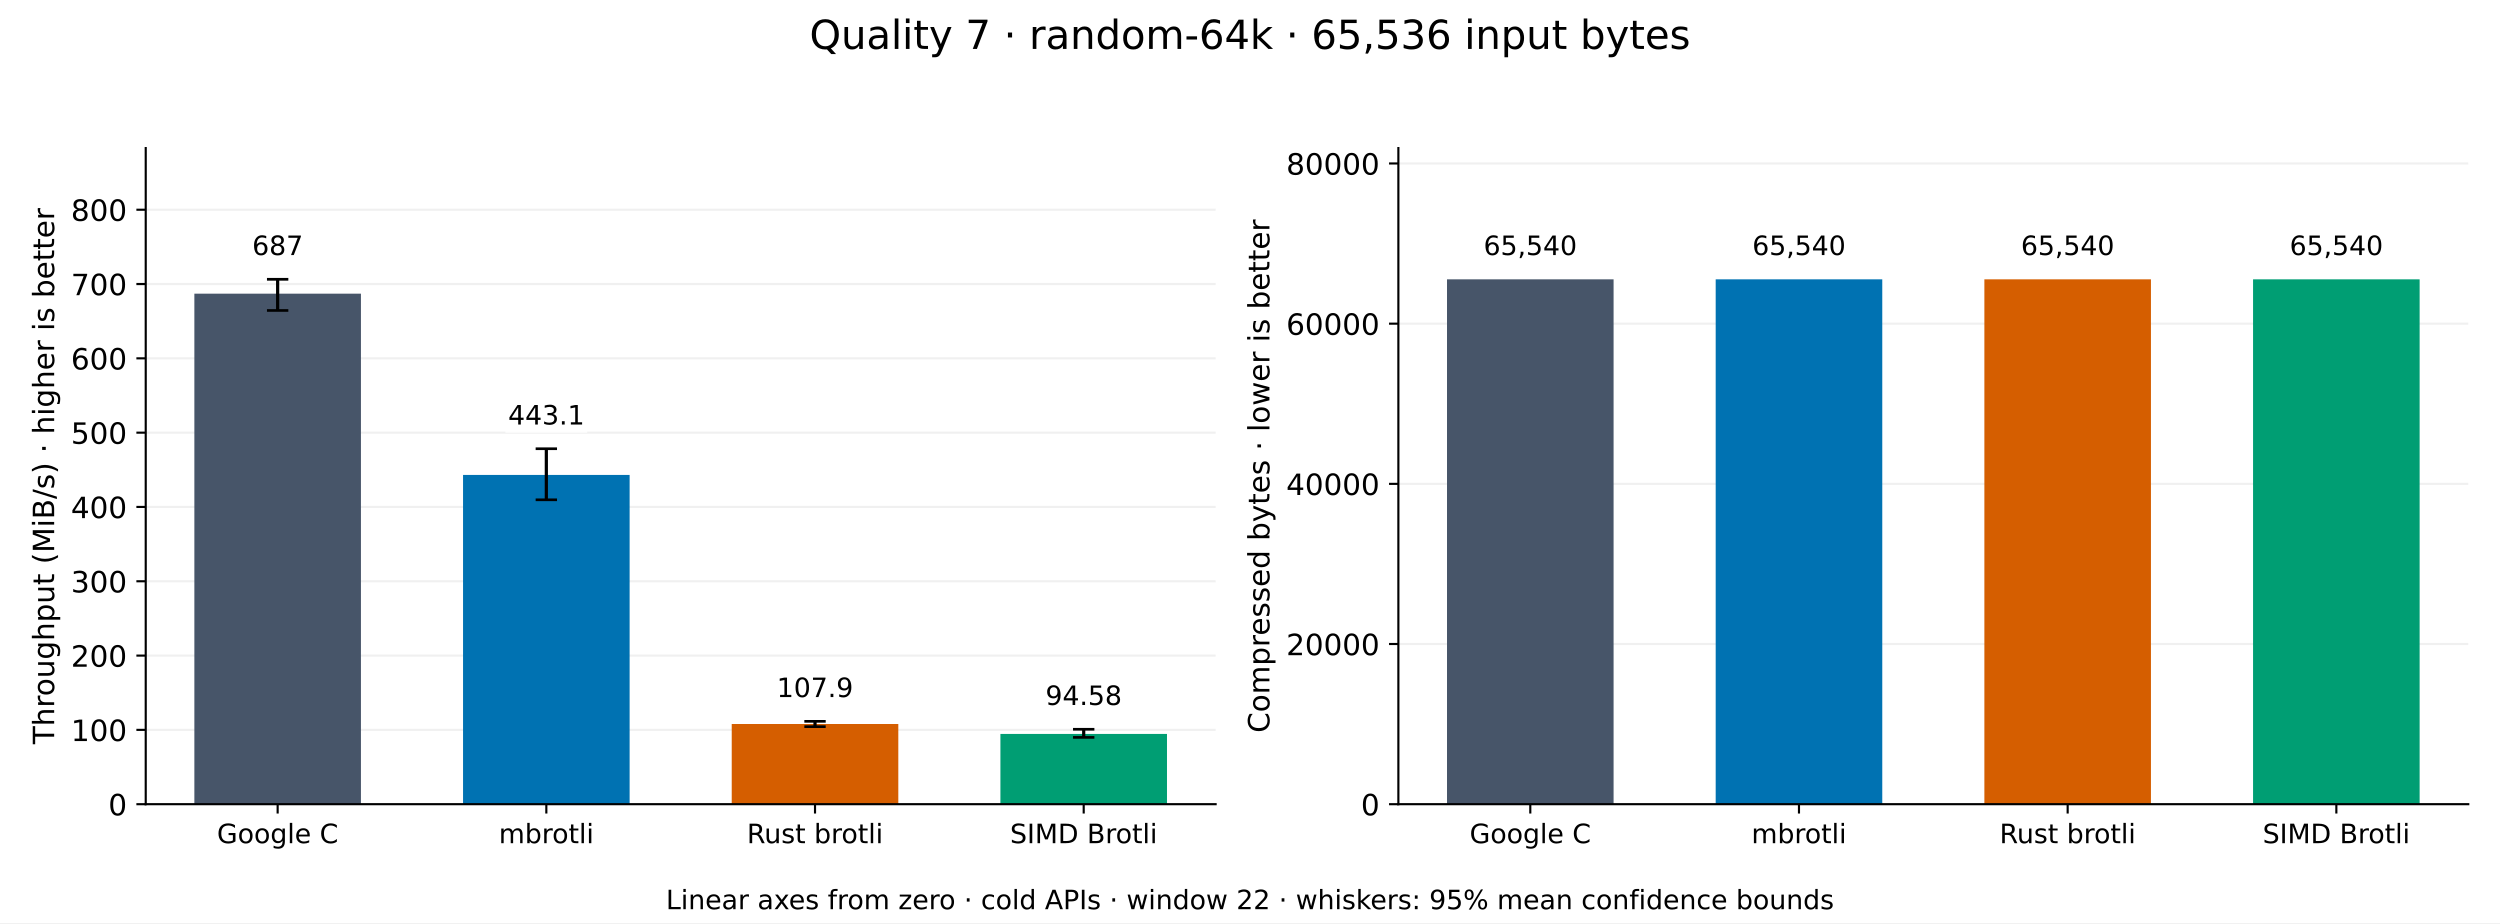
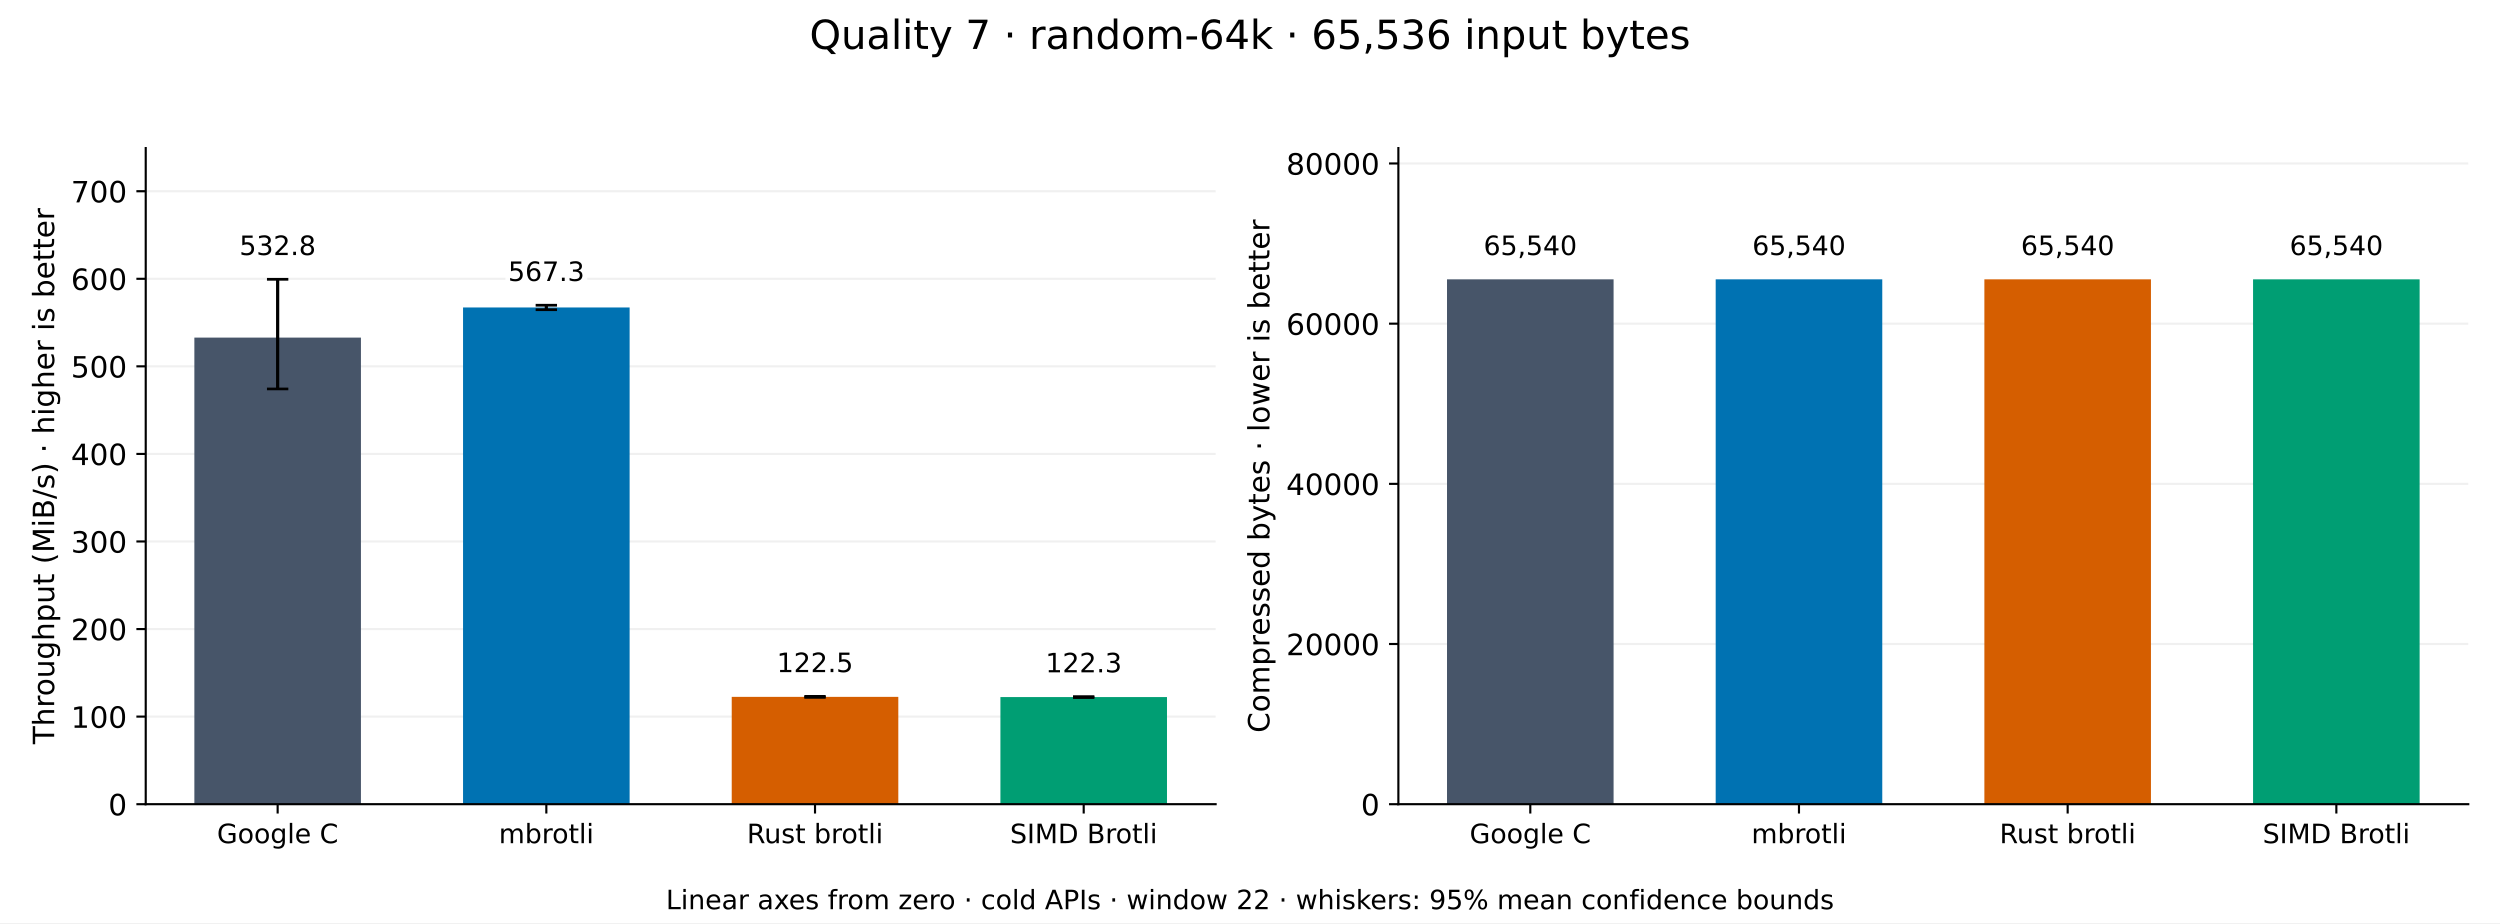
<svg xmlns="http://www.w3.org/2000/svg" xmlns:xlink="http://www.w3.org/1999/xlink" width="936pt" height="345.6pt" viewBox="0 0 936 345.6" version="1.1">
  <defs>
    <style type="text/css">*{stroke-linejoin: round; stroke-linecap: butt}</style>
  </defs>
  <g id="figure_1">
    <g id="patch_1">
      <path d="M 0 345.6 L 936 345.6 L 936 0 L 0 0 z " style="fill: #ffffff" />
    </g>
    <g id="axes_1">
      <g id="patch_2">
        <path d="M 54.56 301.088 L 455.13 301.088 L 455.13 55.44 L 54.56 55.44 z " style="fill: #ffffff" />
      </g>
      <g id="matplotlib.axis_1">
        <g id="xtick_1">
          <g id="line2d_1">
            <defs>
              <path id="m3d63aaa0ea" d="M 0 0 L 0 3.5 " style="stroke: #000000; stroke-width: 0.8" />
            </defs>
            <g>
              <use xlink:href="#m3d63aaa0ea" x="103.952" y="301.088" style="stroke: #000000; stroke-width: 0.8" />
            </g>
          </g>
          <g id="text_1">
            <text style="font-size: 10px; font-family: 'DejaVu Sans', 'Bitstream Vera Sans', 'Computer Modern Sans Serif', 'Lucida Grande', 'Verdana', 'Geneva', 'Lucid', 'Arial', 'Helvetica', 'Avant Garde', sans-serif; text-anchor: middle" x="103.952" y="315.686" transform="rotate(-0 103.9522 315.6864)">Google C</text>
          </g>
        </g>
        <g id="xtick_2">
          <g id="line2d_2">
            <g>
              <use xlink:href="#m3d63aaa0ea" x="204.547" y="301.088" style="stroke: #000000; stroke-width: 0.8" />
            </g>
          </g>
          <g id="text_2">
            <text style="font-size: 10px; font-family: 'DejaVu Sans', 'Bitstream Vera Sans', 'Computer Modern Sans Serif', 'Lucida Grande', 'Verdana', 'Geneva', 'Lucid', 'Arial', 'Helvetica', 'Avant Garde', sans-serif; text-anchor: middle" x="204.547" y="315.686" transform="rotate(-0 204.5474 315.6864)">mbrotli</text>
          </g>
        </g>
        <g id="xtick_3">
          <g id="line2d_3">
            <g>
              <use xlink:href="#m3d63aaa0ea" x="305.143" y="301.088" style="stroke: #000000; stroke-width: 0.8" />
            </g>
          </g>
          <g id="text_3">
            <text style="font-size: 10px; font-family: 'DejaVu Sans', 'Bitstream Vera Sans', 'Computer Modern Sans Serif', 'Lucida Grande', 'Verdana', 'Geneva', 'Lucid', 'Arial', 'Helvetica', 'Avant Garde', sans-serif; text-anchor: middle" x="305.143" y="315.686" transform="rotate(-0 305.1426 315.6864)">Rust brotli</text>
          </g>
        </g>
        <g id="xtick_4">
          <g id="line2d_4">
            <g>
              <use xlink:href="#m3d63aaa0ea" x="405.738" y="301.088" style="stroke: #000000; stroke-width: 0.8" />
            </g>
          </g>
          <g id="text_4">
            <text style="font-size: 10px; font-family: 'DejaVu Sans', 'Bitstream Vera Sans', 'Computer Modern Sans Serif', 'Lucida Grande', 'Verdana', 'Geneva', 'Lucid', 'Arial', 'Helvetica', 'Avant Garde', sans-serif; text-anchor: middle" x="405.738" y="315.686" transform="rotate(-0 405.7378 315.6864)">SIMD Brotli</text>
          </g>
        </g>
      </g>
      <g id="matplotlib.axis_2">
        <g id="ytick_1">
          <g id="line2d_5">
            <path d="M 54.56 301.088 L 455.13 301.088 " clip-path="url(#pb9456fbabf)" style="fill: none; stroke: #b0b0b0; stroke-opacity: 0.18; stroke-width: 0.8; stroke-linecap: square" />
          </g>
          <g id="line2d_6">
            <defs>
              <path id="mb6c034703b" d="M 0 0 L -3.5 0 " style="stroke: #000000; stroke-width: 0.8" />
            </defs>
            <g>
              <use xlink:href="#mb6c034703b" x="54.56" y="301.088" style="stroke: #000000; stroke-width: 0.8" />
            </g>
          </g>
          <g id="text_5">
            <text style="font-size: 11px; font-family: 'DejaVu Sans', 'Bitstream Vera Sans', 'Computer Modern Sans Serif', 'Lucida Grande', 'Verdana', 'Geneva', 'Lucid', 'Arial', 'Helvetica', 'Avant Garde', sans-serif; text-anchor: end" x="47.56" y="305.267" transform="rotate(-0 47.56 305.2671)">0</text>
          </g>
        </g>
        <g id="ytick_2">
          <g id="line2d_7">
-             <path d="M 54.56 273.267 L 455.13 273.267 " clip-path="url(#pb9456fbabf)" style="fill: none; stroke: #b0b0b0; stroke-opacity: 0.18; stroke-width: 0.8; stroke-linecap: square" />
+             <path d="M 54.56 268.303 L 455.13 268.303 " clip-path="url(#pb9456fbabf)" style="fill: none; stroke: #b0b0b0; stroke-opacity: 0.18; stroke-width: 0.8; stroke-linecap: square" />
          </g>
          <g id="line2d_8">
            <g>
-               <use xlink:href="#mb6c034703b" x="54.56" y="273.267" style="stroke: #000000; stroke-width: 0.8" />
+               <use xlink:href="#mb6c034703b" x="54.56" y="268.303" style="stroke: #000000; stroke-width: 0.8" />
            </g>
          </g>
          <g id="text_6">
-             <text style="font-size: 11px; font-family: 'DejaVu Sans', 'Bitstream Vera Sans', 'Computer Modern Sans Serif', 'Lucida Grande', 'Verdana', 'Geneva', 'Lucid', 'Arial', 'Helvetica', 'Avant Garde', sans-serif; text-anchor: end" x="47.56" y="277.446" transform="rotate(-0 47.56 277.4461)">100</text>
+             <text style="font-size: 11px; font-family: 'DejaVu Sans', 'Bitstream Vera Sans', 'Computer Modern Sans Serif', 'Lucida Grande', 'Verdana', 'Geneva', 'Lucid', 'Arial', 'Helvetica', 'Avant Garde', sans-serif; text-anchor: end" x="47.56" y="272.483" transform="rotate(-0 47.56 272.4826)">100</text>
          </g>
        </g>
        <g id="ytick_3">
          <g id="line2d_9">
-             <path d="M 54.56 245.446 L 455.13 245.446 " clip-path="url(#pb9456fbabf)" style="fill: none; stroke: #b0b0b0; stroke-opacity: 0.18; stroke-width: 0.8; stroke-linecap: square" />
+             <path d="M 54.56 235.519 L 455.13 235.519 " clip-path="url(#pb9456fbabf)" style="fill: none; stroke: #b0b0b0; stroke-opacity: 0.18; stroke-width: 0.8; stroke-linecap: square" />
          </g>
          <g id="line2d_10">
            <g>
-               <use xlink:href="#mb6c034703b" x="54.56" y="245.446" style="stroke: #000000; stroke-width: 0.8" />
+               <use xlink:href="#mb6c034703b" x="54.56" y="235.519" style="stroke: #000000; stroke-width: 0.8" />
            </g>
          </g>
          <g id="text_7">
-             <text style="font-size: 11px; font-family: 'DejaVu Sans', 'Bitstream Vera Sans', 'Computer Modern Sans Serif', 'Lucida Grande', 'Verdana', 'Geneva', 'Lucid', 'Arial', 'Helvetica', 'Avant Garde', sans-serif; text-anchor: end" x="47.56" y="249.625" transform="rotate(-0 47.56 249.6251)">200</text>
+             <text style="font-size: 11px; font-family: 'DejaVu Sans', 'Bitstream Vera Sans', 'Computer Modern Sans Serif', 'Lucida Grande', 'Verdana', 'Geneva', 'Lucid', 'Arial', 'Helvetica', 'Avant Garde', sans-serif; text-anchor: end" x="47.56" y="239.698" transform="rotate(-0 47.56 239.698)">200</text>
          </g>
        </g>
        <g id="ytick_4">
          <g id="line2d_11">
-             <path d="M 54.56 217.625 L 455.13 217.625 " clip-path="url(#pb9456fbabf)" style="fill: none; stroke: #b0b0b0; stroke-opacity: 0.18; stroke-width: 0.8; stroke-linecap: square" />
+             <path d="M 54.56 202.734 L 455.13 202.734 " clip-path="url(#pb9456fbabf)" style="fill: none; stroke: #b0b0b0; stroke-opacity: 0.18; stroke-width: 0.8; stroke-linecap: square" />
          </g>
          <g id="line2d_12">
            <g>
-               <use xlink:href="#mb6c034703b" x="54.56" y="217.625" style="stroke: #000000; stroke-width: 0.8" />
+               <use xlink:href="#mb6c034703b" x="54.56" y="202.734" style="stroke: #000000; stroke-width: 0.8" />
            </g>
          </g>
          <g id="text_8">
-             <text style="font-size: 11px; font-family: 'DejaVu Sans', 'Bitstream Vera Sans', 'Computer Modern Sans Serif', 'Lucida Grande', 'Verdana', 'Geneva', 'Lucid', 'Arial', 'Helvetica', 'Avant Garde', sans-serif; text-anchor: end" x="47.56" y="221.804" transform="rotate(-0 47.56 221.8041)">300</text>
+             <text style="font-size: 11px; font-family: 'DejaVu Sans', 'Bitstream Vera Sans', 'Computer Modern Sans Serif', 'Lucida Grande', 'Verdana', 'Geneva', 'Lucid', 'Arial', 'Helvetica', 'Avant Garde', sans-serif; text-anchor: end" x="47.56" y="206.913" transform="rotate(-0 47.56 206.9135)">300</text>
          </g>
        </g>
        <g id="ytick_5">
          <g id="line2d_13">
-             <path d="M 54.56 189.804 L 455.13 189.804 " clip-path="url(#pb9456fbabf)" style="fill: none; stroke: #b0b0b0; stroke-opacity: 0.18; stroke-width: 0.8; stroke-linecap: square" />
+             <path d="M 54.56 169.95 L 455.13 169.95 " clip-path="url(#pb9456fbabf)" style="fill: none; stroke: #b0b0b0; stroke-opacity: 0.18; stroke-width: 0.8; stroke-linecap: square" />
          </g>
          <g id="line2d_14">
            <g>
-               <use xlink:href="#mb6c034703b" x="54.56" y="189.804" style="stroke: #000000; stroke-width: 0.8" />
+               <use xlink:href="#mb6c034703b" x="54.56" y="169.95" style="stroke: #000000; stroke-width: 0.8" />
            </g>
          </g>
          <g id="text_9">
-             <text style="font-size: 11px; font-family: 'DejaVu Sans', 'Bitstream Vera Sans', 'Computer Modern Sans Serif', 'Lucida Grande', 'Verdana', 'Geneva', 'Lucid', 'Arial', 'Helvetica', 'Avant Garde', sans-serif; text-anchor: end" x="47.56" y="193.983" transform="rotate(-0 47.56 193.9831)">400</text>
+             <text style="font-size: 11px; font-family: 'DejaVu Sans', 'Bitstream Vera Sans', 'Computer Modern Sans Serif', 'Lucida Grande', 'Verdana', 'Geneva', 'Lucid', 'Arial', 'Helvetica', 'Avant Garde', sans-serif; text-anchor: end" x="47.56" y="174.129" transform="rotate(-0 47.56 174.1289)">400</text>
          </g>
        </g>
        <g id="ytick_6">
          <g id="line2d_15">
-             <path d="M 54.56 161.983 L 455.13 161.983 " clip-path="url(#pb9456fbabf)" style="fill: none; stroke: #b0b0b0; stroke-opacity: 0.18; stroke-width: 0.8; stroke-linecap: square" />
+             <path d="M 54.56 137.165 L 455.13 137.165 " clip-path="url(#pb9456fbabf)" style="fill: none; stroke: #b0b0b0; stroke-opacity: 0.18; stroke-width: 0.8; stroke-linecap: square" />
          </g>
          <g id="line2d_16">
            <g>
-               <use xlink:href="#mb6c034703b" x="54.56" y="161.983" style="stroke: #000000; stroke-width: 0.8" />
+               <use xlink:href="#mb6c034703b" x="54.56" y="137.165" style="stroke: #000000; stroke-width: 0.8" />
            </g>
          </g>
          <g id="text_10">
-             <text style="font-size: 11px; font-family: 'DejaVu Sans', 'Bitstream Vera Sans', 'Computer Modern Sans Serif', 'Lucida Grande', 'Verdana', 'Geneva', 'Lucid', 'Arial', 'Helvetica', 'Avant Garde', sans-serif; text-anchor: end" x="47.56" y="166.162" transform="rotate(-0 47.56 166.1621)">500</text>
+             <text style="font-size: 11px; font-family: 'DejaVu Sans', 'Bitstream Vera Sans', 'Computer Modern Sans Serif', 'Lucida Grande', 'Verdana', 'Geneva', 'Lucid', 'Arial', 'Helvetica', 'Avant Garde', sans-serif; text-anchor: end" x="47.56" y="141.344" transform="rotate(-0 47.56 141.3443)">500</text>
          </g>
        </g>
        <g id="ytick_7">
          <g id="line2d_17">
-             <path d="M 54.56 134.162 L 455.13 134.162 " clip-path="url(#pb9456fbabf)" style="fill: none; stroke: #b0b0b0; stroke-opacity: 0.18; stroke-width: 0.8; stroke-linecap: square" />
+             <path d="M 54.56 104.381 L 455.13 104.381 " clip-path="url(#pb9456fbabf)" style="fill: none; stroke: #b0b0b0; stroke-opacity: 0.18; stroke-width: 0.8; stroke-linecap: square" />
          </g>
          <g id="line2d_18">
            <g>
-               <use xlink:href="#mb6c034703b" x="54.56" y="134.162" style="stroke: #000000; stroke-width: 0.8" />
+               <use xlink:href="#mb6c034703b" x="54.56" y="104.381" style="stroke: #000000; stroke-width: 0.8" />
            </g>
          </g>
          <g id="text_11">
-             <text style="font-size: 11px; font-family: 'DejaVu Sans', 'Bitstream Vera Sans', 'Computer Modern Sans Serif', 'Lucida Grande', 'Verdana', 'Geneva', 'Lucid', 'Arial', 'Helvetica', 'Avant Garde', sans-serif; text-anchor: end" x="47.56" y="138.341" transform="rotate(-0 47.56 138.3411)">600</text>
+             <text style="font-size: 11px; font-family: 'DejaVu Sans', 'Bitstream Vera Sans', 'Computer Modern Sans Serif', 'Lucida Grande', 'Verdana', 'Geneva', 'Lucid', 'Arial', 'Helvetica', 'Avant Garde', sans-serif; text-anchor: end" x="47.56" y="108.56" transform="rotate(-0 47.56 108.5598)">600</text>
          </g>
        </g>
        <g id="ytick_8">
          <g id="line2d_19">
-             <path d="M 54.56 106.341 L 455.13 106.341 " clip-path="url(#pb9456fbabf)" style="fill: none; stroke: #b0b0b0; stroke-opacity: 0.18; stroke-width: 0.8; stroke-linecap: square" />
+             <path d="M 54.56 71.596 L 455.13 71.596 " clip-path="url(#pb9456fbabf)" style="fill: none; stroke: #b0b0b0; stroke-opacity: 0.18; stroke-width: 0.8; stroke-linecap: square" />
          </g>
          <g id="line2d_20">
            <g>
-               <use xlink:href="#mb6c034703b" x="54.56" y="106.341" style="stroke: #000000; stroke-width: 0.8" />
+               <use xlink:href="#mb6c034703b" x="54.56" y="71.596" style="stroke: #000000; stroke-width: 0.8" />
            </g>
          </g>
          <g id="text_12">
-             <text style="font-size: 11px; font-family: 'DejaVu Sans', 'Bitstream Vera Sans', 'Computer Modern Sans Serif', 'Lucida Grande', 'Verdana', 'Geneva', 'Lucid', 'Arial', 'Helvetica', 'Avant Garde', sans-serif; text-anchor: end" x="47.56" y="110.52" transform="rotate(-0 47.56 110.5202)">700</text>
-           </g>
-         </g>
-         <g id="ytick_9">
-           <g id="line2d_21">
-             <path d="M 54.56 78.52 L 455.13 78.52 " clip-path="url(#pb9456fbabf)" style="fill: none; stroke: #b0b0b0; stroke-opacity: 0.18; stroke-width: 0.8; stroke-linecap: square" />
-           </g>
-           <g id="line2d_22">
-             <g>
-               <use xlink:href="#mb6c034703b" x="54.56" y="78.52" style="stroke: #000000; stroke-width: 0.8" />
-             </g>
-           </g>
-           <g id="text_13">
-             <text style="font-size: 11px; font-family: 'DejaVu Sans', 'Bitstream Vera Sans', 'Computer Modern Sans Serif', 'Lucida Grande', 'Verdana', 'Geneva', 'Lucid', 'Arial', 'Helvetica', 'Avant Garde', sans-serif; text-anchor: end" x="47.56" y="82.699" transform="rotate(-0 47.56 82.69915)">800</text>
-           </g>
-         </g>
-         <g id="text_14">
+             <text style="font-size: 11px; font-family: 'DejaVu Sans', 'Bitstream Vera Sans', 'Computer Modern Sans Serif', 'Lucida Grande', 'Verdana', 'Geneva', 'Lucid', 'Arial', 'Helvetica', 'Avant Garde', sans-serif; text-anchor: end" x="47.56" y="75.775" transform="rotate(-0 47.56 75.77523)">700</text>
+           </g>
+         </g>
+         <g id="text_13">
          <text style="font-size: 11px; font-family: 'DejaVu Sans', 'Bitstream Vera Sans', 'Computer Modern Sans Serif', 'Lucida Grande', 'Verdana', 'Geneva', 'Lucid', 'Arial', 'Helvetica', 'Avant Garde', sans-serif; text-anchor: middle" x="20.276" y="178.264" transform="rotate(-90 20.27609 178.264)">Throughput (MiB/s) · higher is better</text>
        </g>
      </g>
      <g id="patch_3">
-         <path d="M 72.768 301.088 L 135.137 301.088 L 135.137 109.959 L 72.768 109.959 z " clip-path="url(#pb9456fbabf)" style="fill: #475569" />
+         <path d="M 72.768 301.088 L 135.137 301.088 L 135.137 126.401 L 72.768 126.401 z " clip-path="url(#pb9456fbabf)" style="fill: #475569" />
      </g>
      <g id="patch_4">
-         <path d="M 173.363 301.088 L 235.732 301.088 L 235.732 177.824 L 173.363 177.824 z " clip-path="url(#pb9456fbabf)" style="fill: #0072b2" />
+         <path d="M 173.363 301.088 L 235.732 301.088 L 235.732 115.114 L 173.363 115.114 z " clip-path="url(#pb9456fbabf)" style="fill: #0072b2" />
      </g>
      <g id="patch_5">
-         <path d="M 273.958 301.088 L 336.327 301.088 L 336.327 271.071 L 273.958 271.071 z " clip-path="url(#pb9456fbabf)" style="fill: #d55e00" />
+         <path d="M 273.958 301.088 L 336.327 301.088 L 336.327 260.915 L 273.958 260.915 z " clip-path="url(#pb9456fbabf)" style="fill: #d55e00" />
      </g>
      <g id="patch_6">
-         <path d="M 374.553 301.088 L 436.922 301.088 L 436.922 274.776 L 374.553 274.776 z " clip-path="url(#pb9456fbabf)" style="fill: #009e73" />
+         <path d="M 374.553 301.088 L 436.922 301.088 L 436.922 260.993 L 374.553 260.993 z " clip-path="url(#pb9456fbabf)" style="fill: #009e73" />
      </g>
      <g id="LineCollection_1">
-         <path d="M 103.952 116.231 L 103.952 104.57 " clip-path="url(#pb9456fbabf)" style="fill: none; stroke: #000000; stroke-width: 1.2" />
-         <path d="M 204.547 187.135 L 204.547 168.015 " clip-path="url(#pb9456fbabf)" style="fill: none; stroke: #000000; stroke-width: 1.2" />
-         <path d="M 305.143 272.066 L 305.143 270.069 " clip-path="url(#pb9456fbabf)" style="fill: none; stroke: #000000; stroke-width: 1.2" />
-         <path d="M 405.738 276.087 L 405.738 273.029 " clip-path="url(#pb9456fbabf)" style="fill: none; stroke: #000000; stroke-width: 1.2" />
-       </g>
-       <g id="line2d_23">
+         <path d="M 103.952 145.611 L 103.952 104.57 " clip-path="url(#pb9456fbabf)" style="fill: none; stroke: #000000; stroke-width: 1.2" />
+         <path d="M 204.547 115.956 L 204.547 114.28 " clip-path="url(#pb9456fbabf)" style="fill: none; stroke: #000000; stroke-width: 1.2" />
+         <path d="M 305.143 261.102 L 305.143 260.72 " clip-path="url(#pb9456fbabf)" style="fill: none; stroke: #000000; stroke-width: 1.2" />
+         <path d="M 405.738 261.173 L 405.738 260.809 " clip-path="url(#pb9456fbabf)" style="fill: none; stroke: #000000; stroke-width: 1.2" />
+       </g>
+       <g id="line2d_21">
        <defs>
          <path id="ma4d3aa00d3" d="M 4 0 L -4 -0 " style="stroke: #000000" />
        </defs>
        <g clip-path="url(#pb9456fbabf)">
-           <use xlink:href="#ma4d3aa00d3" x="103.952" y="116.231" style="fill: #1f77b4; stroke: #000000" />
-           <use xlink:href="#ma4d3aa00d3" x="204.547" y="187.135" style="fill: #1f77b4; stroke: #000000" />
-           <use xlink:href="#ma4d3aa00d3" x="305.143" y="272.066" style="fill: #1f77b4; stroke: #000000" />
-           <use xlink:href="#ma4d3aa00d3" x="405.738" y="276.087" style="fill: #1f77b4; stroke: #000000" />
-         </g>
-       </g>
-       <g id="line2d_24">
+           <use xlink:href="#ma4d3aa00d3" x="103.952" y="145.611" style="fill: #1f77b4; stroke: #000000" />
+           <use xlink:href="#ma4d3aa00d3" x="204.547" y="115.956" style="fill: #1f77b4; stroke: #000000" />
+           <use xlink:href="#ma4d3aa00d3" x="305.143" y="261.102" style="fill: #1f77b4; stroke: #000000" />
+           <use xlink:href="#ma4d3aa00d3" x="405.738" y="261.173" style="fill: #1f77b4; stroke: #000000" />
+         </g>
+       </g>
+       <g id="line2d_22">
        <g clip-path="url(#pb9456fbabf)">
          <use xlink:href="#ma4d3aa00d3" x="103.952" y="104.57" style="fill: #1f77b4; stroke: #000000" />
-           <use xlink:href="#ma4d3aa00d3" x="204.547" y="168.015" style="fill: #1f77b4; stroke: #000000" />
-           <use xlink:href="#ma4d3aa00d3" x="305.143" y="270.069" style="fill: #1f77b4; stroke: #000000" />
-           <use xlink:href="#ma4d3aa00d3" x="405.738" y="273.029" style="fill: #1f77b4; stroke: #000000" />
+           <use xlink:href="#ma4d3aa00d3" x="204.547" y="114.28" style="fill: #1f77b4; stroke: #000000" />
+           <use xlink:href="#ma4d3aa00d3" x="305.143" y="260.72" style="fill: #1f77b4; stroke: #000000" />
+           <use xlink:href="#ma4d3aa00d3" x="405.738" y="260.809" style="fill: #1f77b4; stroke: #000000" />
        </g>
      </g>
      <g id="patch_7">
        <path d="M 54.56 301.088 L 54.56 55.44 " style="fill: none; stroke: #000000; stroke-width: 0.8; stroke-linejoin: miter; stroke-linecap: square" />
      </g>
      <g id="patch_8">
        <path d="M 54.56 301.088 L 455.13 301.088 " style="fill: none; stroke: #000000; stroke-width: 0.8; stroke-linejoin: miter; stroke-linecap: square" />
      </g>
+       <g id="text_14">
+         <g id="patch_9">
+           <path d="M 88.638 98.57 L 119.266 98.57 L 119.266 86.891 L 88.638 86.891 z " style="fill: #ffffff; opacity: 0.9" />
+         </g>
+         <text style="font-size: 10px; font-family: 'DejaVu Sans', 'Bitstream Vera Sans', 'Computer Modern Sans Serif', 'Lucida Grande', 'Verdana', 'Geneva', 'Lucid', 'Arial', 'Helvetica', 'Avant Garde', sans-serif; text-anchor: middle" x="103.952" y="95.49" transform="rotate(-0 103.9522 95.48991)">532.8</text>
+       </g>
      <g id="text_15">
-         <g id="patch_9">
-           <path d="M 93.408 98.57 L 114.496 98.57 L 114.496 86.891 L 93.408 86.891 z " style="fill: #ffffff; opacity: 0.9" />
-         </g>
-         <text style="font-size: 10px; font-family: 'DejaVu Sans', 'Bitstream Vera Sans', 'Computer Modern Sans Serif', 'Lucida Grande', 'Verdana', 'Geneva', 'Lucid', 'Arial', 'Helvetica', 'Avant Garde', sans-serif; text-anchor: middle" x="103.952" y="95.49" transform="rotate(-0 103.9522 95.48991)">687</text>
+         <g id="patch_10">
+           <path d="M 189.233 108.28 L 219.861 108.28 L 219.861 96.602 L 189.233 96.602 z " style="fill: #ffffff; opacity: 0.9" />
+         </g>
+         <text style="font-size: 10px; font-family: 'DejaVu Sans', 'Bitstream Vera Sans', 'Computer Modern Sans Serif', 'Lucida Grande', 'Verdana', 'Geneva', 'Lucid', 'Arial', 'Helvetica', 'Avant Garde', sans-serif; text-anchor: middle" x="204.547" y="105.2" transform="rotate(-0 204.5474 105.2002)">567.3</text>
      </g>
      <g id="text_16">
-         <g id="patch_10">
-           <path d="M 189.233 162.015 L 219.861 162.015 L 219.861 150.337 L 189.233 150.337 z " style="fill: #ffffff; opacity: 0.9" />
-         </g>
-         <text style="font-size: 10px; font-family: 'DejaVu Sans', 'Bitstream Vera Sans', 'Computer Modern Sans Serif', 'Lucida Grande', 'Verdana', 'Geneva', 'Lucid', 'Arial', 'Helvetica', 'Avant Garde', sans-serif; text-anchor: middle" x="204.547" y="158.936" transform="rotate(-0 204.5474 158.9358)">443.1</text>
+         <g id="patch_11">
+           <path d="M 289.829 254.72 L 320.457 254.72 L 320.457 243.042 L 289.829 243.042 z " style="fill: #ffffff; opacity: 0.9" />
+         </g>
+         <text style="font-size: 10px; font-family: 'DejaVu Sans', 'Bitstream Vera Sans', 'Computer Modern Sans Serif', 'Lucida Grande', 'Verdana', 'Geneva', 'Lucid', 'Arial', 'Helvetica', 'Avant Garde', sans-serif; text-anchor: middle" x="305.143" y="251.64" transform="rotate(-0 305.1426 251.6403)">122.5</text>
      </g>
      <g id="text_17">
-         <g id="patch_11">
-           <path d="M 289.829 264.069 L 320.457 264.069 L 320.457 252.391 L 289.829 252.391 z " style="fill: #ffffff; opacity: 0.9" />
-         </g>
-         <text style="font-size: 10px; font-family: 'DejaVu Sans', 'Bitstream Vera Sans', 'Computer Modern Sans Serif', 'Lucida Grande', 'Verdana', 'Geneva', 'Lucid', 'Arial', 'Helvetica', 'Avant Garde', sans-serif; text-anchor: middle" x="305.143" y="260.989" transform="rotate(-0 305.1426 260.9891)">107.9</text>
-       </g>
-       <g id="text_18">
        <g id="patch_12">
-           <path d="M 390.424 267.029 L 421.052 267.029 L 421.052 255.351 L 390.424 255.351 z " style="fill: #ffffff; opacity: 0.9" />
-         </g>
-         <text style="font-size: 10px; font-family: 'DejaVu Sans', 'Bitstream Vera Sans', 'Computer Modern Sans Serif', 'Lucida Grande', 'Verdana', 'Geneva', 'Lucid', 'Arial', 'Helvetica', 'Avant Garde', sans-serif; text-anchor: middle" x="405.738" y="263.949" transform="rotate(-0 405.7378 263.9495)">94.58</text>
+           <path d="M 390.424 254.809 L 421.052 254.809 L 421.052 243.13 L 390.424 243.13 z " style="fill: #ffffff; opacity: 0.9" />
+         </g>
+         <text style="font-size: 10px; font-family: 'DejaVu Sans', 'Bitstream Vera Sans', 'Computer Modern Sans Serif', 'Lucida Grande', 'Verdana', 'Geneva', 'Lucid', 'Arial', 'Helvetica', 'Avant Garde', sans-serif; text-anchor: middle" x="405.738" y="251.729" transform="rotate(-0 405.7378 251.7288)">122.3</text>
      </g>
    </g>
    <g id="axes_2">
      <g id="patch_13">
        <path d="M 523.55 301.088 L 924.12 301.088 L 924.12 55.44 L 523.55 55.44 z " style="fill: #ffffff" />
      </g>
      <g id="matplotlib.axis_3">
        <g id="xtick_5">
+           <g id="line2d_23">
+             <g>
+               <use xlink:href="#m3d63aaa0ea" x="572.942" y="301.088" style="stroke: #000000; stroke-width: 0.8" />
+             </g>
+           </g>
+           <g id="text_18">
+             <text style="font-size: 10px; font-family: 'DejaVu Sans', 'Bitstream Vera Sans', 'Computer Modern Sans Serif', 'Lucida Grande', 'Verdana', 'Geneva', 'Lucid', 'Arial', 'Helvetica', 'Avant Garde', sans-serif; text-anchor: middle" x="572.942" y="315.686" transform="rotate(-0 572.9422 315.6864)">Google C</text>
+           </g>
+         </g>
+         <g id="xtick_6">
+           <g id="line2d_24">
+             <g>
+               <use xlink:href="#m3d63aaa0ea" x="673.537" y="301.088" style="stroke: #000000; stroke-width: 0.8" />
+             </g>
+           </g>
+           <g id="text_19">
+             <text style="font-size: 10px; font-family: 'DejaVu Sans', 'Bitstream Vera Sans', 'Computer Modern Sans Serif', 'Lucida Grande', 'Verdana', 'Geneva', 'Lucid', 'Arial', 'Helvetica', 'Avant Garde', sans-serif; text-anchor: middle" x="673.537" y="315.686" transform="rotate(-0 673.5374 315.6864)">mbrotli</text>
+           </g>
+         </g>
+         <g id="xtick_7">
          <g id="line2d_25">
            <g>
-               <use xlink:href="#m3d63aaa0ea" x="572.942" y="301.088" style="stroke: #000000; stroke-width: 0.8" />
-             </g>
-           </g>
-           <g id="text_19">
-             <text style="font-size: 10px; font-family: 'DejaVu Sans', 'Bitstream Vera Sans', 'Computer Modern Sans Serif', 'Lucida Grande', 'Verdana', 'Geneva', 'Lucid', 'Arial', 'Helvetica', 'Avant Garde', sans-serif; text-anchor: middle" x="572.942" y="315.686" transform="rotate(-0 572.9422 315.6864)">Google C</text>
-           </g>
-         </g>
-         <g id="xtick_6">
+               <use xlink:href="#m3d63aaa0ea" x="774.133" y="301.088" style="stroke: #000000; stroke-width: 0.8" />
+             </g>
+           </g>
+           <g id="text_20">
+             <text style="font-size: 10px; font-family: 'DejaVu Sans', 'Bitstream Vera Sans', 'Computer Modern Sans Serif', 'Lucida Grande', 'Verdana', 'Geneva', 'Lucid', 'Arial', 'Helvetica', 'Avant Garde', sans-serif; text-anchor: middle" x="774.133" y="315.686" transform="rotate(-0 774.1326 315.6864)">Rust brotli</text>
+           </g>
+         </g>
+         <g id="xtick_8">
          <g id="line2d_26">
            <g>
-               <use xlink:href="#m3d63aaa0ea" x="673.537" y="301.088" style="stroke: #000000; stroke-width: 0.8" />
-             </g>
-           </g>
-           <g id="text_20">
-             <text style="font-size: 10px; font-family: 'DejaVu Sans', 'Bitstream Vera Sans', 'Computer Modern Sans Serif', 'Lucida Grande', 'Verdana', 'Geneva', 'Lucid', 'Arial', 'Helvetica', 'Avant Garde', sans-serif; text-anchor: middle" x="673.537" y="315.686" transform="rotate(-0 673.5374 315.6864)">mbrotli</text>
-           </g>
-         </g>
-         <g id="xtick_7">
+               <use xlink:href="#m3d63aaa0ea" x="874.728" y="301.088" style="stroke: #000000; stroke-width: 0.8" />
+             </g>
+           </g>
+           <g id="text_21">
+             <text style="font-size: 10px; font-family: 'DejaVu Sans', 'Bitstream Vera Sans', 'Computer Modern Sans Serif', 'Lucida Grande', 'Verdana', 'Geneva', 'Lucid', 'Arial', 'Helvetica', 'Avant Garde', sans-serif; text-anchor: middle" x="874.728" y="315.686" transform="rotate(-0 874.7278 315.6864)">SIMD Brotli</text>
+           </g>
+         </g>
+       </g>
+       <g id="matplotlib.axis_4">
+         <g id="ytick_9">
          <g id="line2d_27">
-             <g>
-               <use xlink:href="#m3d63aaa0ea" x="774.133" y="301.088" style="stroke: #000000; stroke-width: 0.8" />
-             </g>
-           </g>
-           <g id="text_21">
-             <text style="font-size: 10px; font-family: 'DejaVu Sans', 'Bitstream Vera Sans', 'Computer Modern Sans Serif', 'Lucida Grande', 'Verdana', 'Geneva', 'Lucid', 'Arial', 'Helvetica', 'Avant Garde', sans-serif; text-anchor: middle" x="774.133" y="315.686" transform="rotate(-0 774.1326 315.6864)">Rust brotli</text>
-           </g>
-         </g>
-         <g id="xtick_8">
+             <path d="M 523.55 301.088 L 924.12 301.088 " clip-path="url(#p7ed6ae1081)" style="fill: none; stroke: #b0b0b0; stroke-opacity: 0.18; stroke-width: 0.8; stroke-linecap: square" />
+           </g>
          <g id="line2d_28">
            <g>
-               <use xlink:href="#m3d63aaa0ea" x="874.728" y="301.088" style="stroke: #000000; stroke-width: 0.8" />
+               <use xlink:href="#mb6c034703b" x="523.55" y="301.088" style="stroke: #000000; stroke-width: 0.8" />
            </g>
          </g>
          <g id="text_22">
-             <text style="font-size: 10px; font-family: 'DejaVu Sans', 'Bitstream Vera Sans', 'Computer Modern Sans Serif', 'Lucida Grande', 'Verdana', 'Geneva', 'Lucid', 'Arial', 'Helvetica', 'Avant Garde', sans-serif; text-anchor: middle" x="874.728" y="315.686" transform="rotate(-0 874.7278 315.6864)">SIMD Brotli</text>
-           </g>
-         </g>
-       </g>
-       <g id="matplotlib.axis_4">
+             <text style="font-size: 11px; font-family: 'DejaVu Sans', 'Bitstream Vera Sans', 'Computer Modern Sans Serif', 'Lucida Grande', 'Verdana', 'Geneva', 'Lucid', 'Arial', 'Helvetica', 'Avant Garde', sans-serif; text-anchor: end" x="516.55" y="305.267" transform="rotate(-0 516.55 305.2671)">0</text>
+           </g>
+         </g>
        <g id="ytick_10">
          <g id="line2d_29">
-             <path d="M 523.55 301.088 L 924.12 301.088 " clip-path="url(#p7ed6ae1081)" style="fill: none; stroke: #b0b0b0; stroke-opacity: 0.18; stroke-width: 0.8; stroke-linecap: square" />
+             <path d="M 523.55 241.119 L 924.12 241.119 " clip-path="url(#p7ed6ae1081)" style="fill: none; stroke: #b0b0b0; stroke-opacity: 0.18; stroke-width: 0.8; stroke-linecap: square" />
          </g>
          <g id="line2d_30">
            <g>
-               <use xlink:href="#mb6c034703b" x="523.55" y="301.088" style="stroke: #000000; stroke-width: 0.8" />
+               <use xlink:href="#mb6c034703b" x="523.55" y="241.119" style="stroke: #000000; stroke-width: 0.8" />
            </g>
          </g>
          <g id="text_23">
-             <text style="font-size: 11px; font-family: 'DejaVu Sans', 'Bitstream Vera Sans', 'Computer Modern Sans Serif', 'Lucida Grande', 'Verdana', 'Geneva', 'Lucid', 'Arial', 'Helvetica', 'Avant Garde', sans-serif; text-anchor: end" x="516.55" y="305.267" transform="rotate(-0 516.55 305.2671)">0</text>
+             <text style="font-size: 11px; font-family: 'DejaVu Sans', 'Bitstream Vera Sans', 'Computer Modern Sans Serif', 'Lucida Grande', 'Verdana', 'Geneva', 'Lucid', 'Arial', 'Helvetica', 'Avant Garde', sans-serif; text-anchor: end" x="516.55" y="245.298" transform="rotate(-0 516.55 245.2981)">20000</text>
          </g>
        </g>
        <g id="ytick_11">
          <g id="line2d_31">
-             <path d="M 523.55 241.119 L 924.12 241.119 " clip-path="url(#p7ed6ae1081)" style="fill: none; stroke: #b0b0b0; stroke-opacity: 0.18; stroke-width: 0.8; stroke-linecap: square" />
+             <path d="M 523.55 181.15 L 924.12 181.15 " clip-path="url(#p7ed6ae1081)" style="fill: none; stroke: #b0b0b0; stroke-opacity: 0.18; stroke-width: 0.8; stroke-linecap: square" />
          </g>
          <g id="line2d_32">
            <g>
-               <use xlink:href="#mb6c034703b" x="523.55" y="241.119" style="stroke: #000000; stroke-width: 0.8" />
+               <use xlink:href="#mb6c034703b" x="523.55" y="181.15" style="stroke: #000000; stroke-width: 0.8" />
            </g>
          </g>
          <g id="text_24">
-             <text style="font-size: 11px; font-family: 'DejaVu Sans', 'Bitstream Vera Sans', 'Computer Modern Sans Serif', 'Lucida Grande', 'Verdana', 'Geneva', 'Lucid', 'Arial', 'Helvetica', 'Avant Garde', sans-serif; text-anchor: end" x="516.55" y="245.298" transform="rotate(-0 516.55 245.2981)">20000</text>
+             <text style="font-size: 11px; font-family: 'DejaVu Sans', 'Bitstream Vera Sans', 'Computer Modern Sans Serif', 'Lucida Grande', 'Verdana', 'Geneva', 'Lucid', 'Arial', 'Helvetica', 'Avant Garde', sans-serif; text-anchor: end" x="516.55" y="185.329" transform="rotate(-0 516.55 185.3291)">40000</text>
          </g>
        </g>
        <g id="ytick_12">
          <g id="line2d_33">
-             <path d="M 523.55 181.15 L 924.12 181.15 " clip-path="url(#p7ed6ae1081)" style="fill: none; stroke: #b0b0b0; stroke-opacity: 0.18; stroke-width: 0.8; stroke-linecap: square" />
+             <path d="M 523.55 121.181 L 924.12 121.181 " clip-path="url(#p7ed6ae1081)" style="fill: none; stroke: #b0b0b0; stroke-opacity: 0.18; stroke-width: 0.8; stroke-linecap: square" />
          </g>
          <g id="line2d_34">
            <g>
-               <use xlink:href="#mb6c034703b" x="523.55" y="181.15" style="stroke: #000000; stroke-width: 0.8" />
+               <use xlink:href="#mb6c034703b" x="523.55" y="121.181" style="stroke: #000000; stroke-width: 0.8" />
            </g>
          </g>
          <g id="text_25">
-             <text style="font-size: 11px; font-family: 'DejaVu Sans', 'Bitstream Vera Sans', 'Computer Modern Sans Serif', 'Lucida Grande', 'Verdana', 'Geneva', 'Lucid', 'Arial', 'Helvetica', 'Avant Garde', sans-serif; text-anchor: end" x="516.55" y="185.329" transform="rotate(-0 516.55 185.3291)">40000</text>
+             <text style="font-size: 11px; font-family: 'DejaVu Sans', 'Bitstream Vera Sans', 'Computer Modern Sans Serif', 'Lucida Grande', 'Verdana', 'Geneva', 'Lucid', 'Arial', 'Helvetica', 'Avant Garde', sans-serif; text-anchor: end" x="516.55" y="125.36" transform="rotate(-0 516.55 125.3602)">60000</text>
          </g>
        </g>
        <g id="ytick_13">
          <g id="line2d_35">
-             <path d="M 523.55 121.181 L 924.12 121.181 " clip-path="url(#p7ed6ae1081)" style="fill: none; stroke: #b0b0b0; stroke-opacity: 0.18; stroke-width: 0.8; stroke-linecap: square" />
+             <path d="M 523.55 61.212 L 924.12 61.212 " clip-path="url(#p7ed6ae1081)" style="fill: none; stroke: #b0b0b0; stroke-opacity: 0.18; stroke-width: 0.8; stroke-linecap: square" />
          </g>
          <g id="line2d_36">
            <g>
-               <use xlink:href="#mb6c034703b" x="523.55" y="121.181" style="stroke: #000000; stroke-width: 0.8" />
+               <use xlink:href="#mb6c034703b" x="523.55" y="61.212" style="stroke: #000000; stroke-width: 0.8" />
            </g>
          </g>
          <g id="text_26">
-             <text style="font-size: 11px; font-family: 'DejaVu Sans', 'Bitstream Vera Sans', 'Computer Modern Sans Serif', 'Lucida Grande', 'Verdana', 'Geneva', 'Lucid', 'Arial', 'Helvetica', 'Avant Garde', sans-serif; text-anchor: end" x="516.55" y="125.36" transform="rotate(-0 516.55 125.3602)">60000</text>
-           </g>
-         </g>
-         <g id="ytick_14">
-           <g id="line2d_37">
-             <path d="M 523.55 61.212 L 924.12 61.212 " clip-path="url(#p7ed6ae1081)" style="fill: none; stroke: #b0b0b0; stroke-opacity: 0.18; stroke-width: 0.8; stroke-linecap: square" />
-           </g>
-           <g id="line2d_38">
-             <g>
-               <use xlink:href="#mb6c034703b" x="523.55" y="61.212" style="stroke: #000000; stroke-width: 0.8" />
-             </g>
-           </g>
-           <g id="text_27">
            <text style="font-size: 11px; font-family: 'DejaVu Sans', 'Bitstream Vera Sans', 'Computer Modern Sans Serif', 'Lucida Grande', 'Verdana', 'Geneva', 'Lucid', 'Arial', 'Helvetica', 'Avant Garde', sans-serif; text-anchor: end" x="516.55" y="65.391" transform="rotate(-0 516.55 65.39116)">80000</text>
          </g>
        </g>
-         <g id="text_28">
+         <g id="text_27">
          <text style="font-size: 11px; font-family: 'DejaVu Sans', 'Bitstream Vera Sans', 'Computer Modern Sans Serif', 'Lucida Grande', 'Verdana', 'Geneva', 'Lucid', 'Arial', 'Helvetica', 'Avant Garde', sans-serif; text-anchor: middle" x="475.269" y="178.264" transform="rotate(-90 475.2686 178.264)">Compressed bytes · lower is better</text>
        </g>
      </g>
      <g id="patch_14">
        <path d="M 541.758 301.088 L 604.127 301.088 L 604.127 104.57 L 541.758 104.57 z " clip-path="url(#p7ed6ae1081)" style="fill: #475569" />
      </g>
      <g id="patch_15">
        <path d="M 642.353 301.088 L 704.722 301.088 L 704.722 104.57 L 642.353 104.57 z " clip-path="url(#p7ed6ae1081)" style="fill: #0072b2" />
      </g>
      <g id="patch_16">
        <path d="M 742.948 301.088 L 805.317 301.088 L 805.317 104.57 L 742.948 104.57 z " clip-path="url(#p7ed6ae1081)" style="fill: #d55e00" />
      </g>
      <g id="patch_17">
        <path d="M 843.543 301.088 L 905.912 301.088 L 905.912 104.57 L 843.543 104.57 z " clip-path="url(#p7ed6ae1081)" style="fill: #009e73" />
      </g>
      <g id="patch_18">
        <path d="M 523.55 301.088 L 523.55 55.44 " style="fill: none; stroke: #000000; stroke-width: 0.8; stroke-linejoin: miter; stroke-linecap: square" />
      </g>
      <g id="patch_19">
        <path d="M 523.55 301.088 L 924.12 301.088 " style="fill: none; stroke: #000000; stroke-width: 0.8; stroke-linejoin: miter; stroke-linecap: square" />
      </g>
-       <g id="text_29">
+       <g id="text_28">
        <g id="patch_20">
          <path d="M 554.447 98.57 L 591.438 98.57 L 591.438 86.891 L 554.447 86.891 z " style="fill: #ffffff; opacity: 0.9" />
        </g>
        <text style="font-size: 10px; font-family: 'DejaVu Sans', 'Bitstream Vera Sans', 'Computer Modern Sans Serif', 'Lucida Grande', 'Verdana', 'Geneva', 'Lucid', 'Arial', 'Helvetica', 'Avant Garde', sans-serif; text-anchor: middle" x="572.942" y="95.49" transform="rotate(-0 572.9422 95.48991)">65,540</text>
      </g>
-       <g id="text_30">
+       <g id="text_29">
        <g id="patch_21">
          <path d="M 655.042 98.57 L 692.033 98.57 L 692.033 86.891 L 655.042 86.891 z " style="fill: #ffffff; opacity: 0.9" />
        </g>
        <text style="font-size: 10px; font-family: 'DejaVu Sans', 'Bitstream Vera Sans', 'Computer Modern Sans Serif', 'Lucida Grande', 'Verdana', 'Geneva', 'Lucid', 'Arial', 'Helvetica', 'Avant Garde', sans-serif; text-anchor: middle" x="673.537" y="95.49" transform="rotate(-0 673.5374 95.48991)">65,540</text>
      </g>
-       <g id="text_31">
+       <g id="text_30">
        <g id="patch_22">
          <path d="M 755.637 98.57 L 792.628 98.57 L 792.628 86.891 L 755.637 86.891 z " style="fill: #ffffff; opacity: 0.9" />
        </g>
        <text style="font-size: 10px; font-family: 'DejaVu Sans', 'Bitstream Vera Sans', 'Computer Modern Sans Serif', 'Lucida Grande', 'Verdana', 'Geneva', 'Lucid', 'Arial', 'Helvetica', 'Avant Garde', sans-serif; text-anchor: middle" x="774.133" y="95.49" transform="rotate(-0 774.1326 95.48991)">65,540</text>
      </g>
-       <g id="text_32">
+       <g id="text_31">
        <g id="patch_23">
          <path d="M 856.232 98.57 L 893.223 98.57 L 893.223 86.891 L 856.232 86.891 z " style="fill: #ffffff; opacity: 0.9" />
        </g>
        <text style="font-size: 10px; font-family: 'DejaVu Sans', 'Bitstream Vera Sans', 'Computer Modern Sans Serif', 'Lucida Grande', 'Verdana', 'Geneva', 'Lucid', 'Arial', 'Helvetica', 'Avant Garde', sans-serif; text-anchor: middle" x="874.728" y="95.49" transform="rotate(-0 874.7278 95.48991)">65,540</text>
      </g>
    </g>
-     <g id="text_33">
+     <g id="text_32">
      <text style="font-size: 15px; font-family: 'DejaVu Sans', 'Bitstream Vera Sans', 'Computer Modern Sans Serif', 'Lucida Grande', 'Verdana', 'Geneva', 'Lucid', 'Arial', 'Helvetica', 'Avant Garde', sans-serif; text-anchor: middle" x="468" y="18.31" transform="rotate(-0 468 18.30966)">Quality 7 · random-64k · 65,536 input bytes</text>
    </g>
-     <g id="text_34">
+     <g id="text_33">
      <text style="font-size: 10px; font-family: 'DejaVu Sans', 'Bitstream Vera Sans', 'Computer Modern Sans Serif', 'Lucida Grande', 'Verdana', 'Geneva', 'Lucid', 'Arial', 'Helvetica', 'Avant Garde', sans-serif; text-anchor: middle" x="468" y="340.416" transform="rotate(-0 468 340.416)">Linear axes from zero · cold APIs · window 22 · whiskers: 95% mean confidence bounds</text>
    </g>
  </g>
  <defs>
    <clipPath id="pb9456fbabf">
      <rect x="54.56" y="55.44" width="400.57" height="245.648" />
    </clipPath>
    <clipPath id="p7ed6ae1081">
      <rect x="523.55" y="55.44" width="400.57" height="245.648" />
    </clipPath>
  </defs>
</svg>
